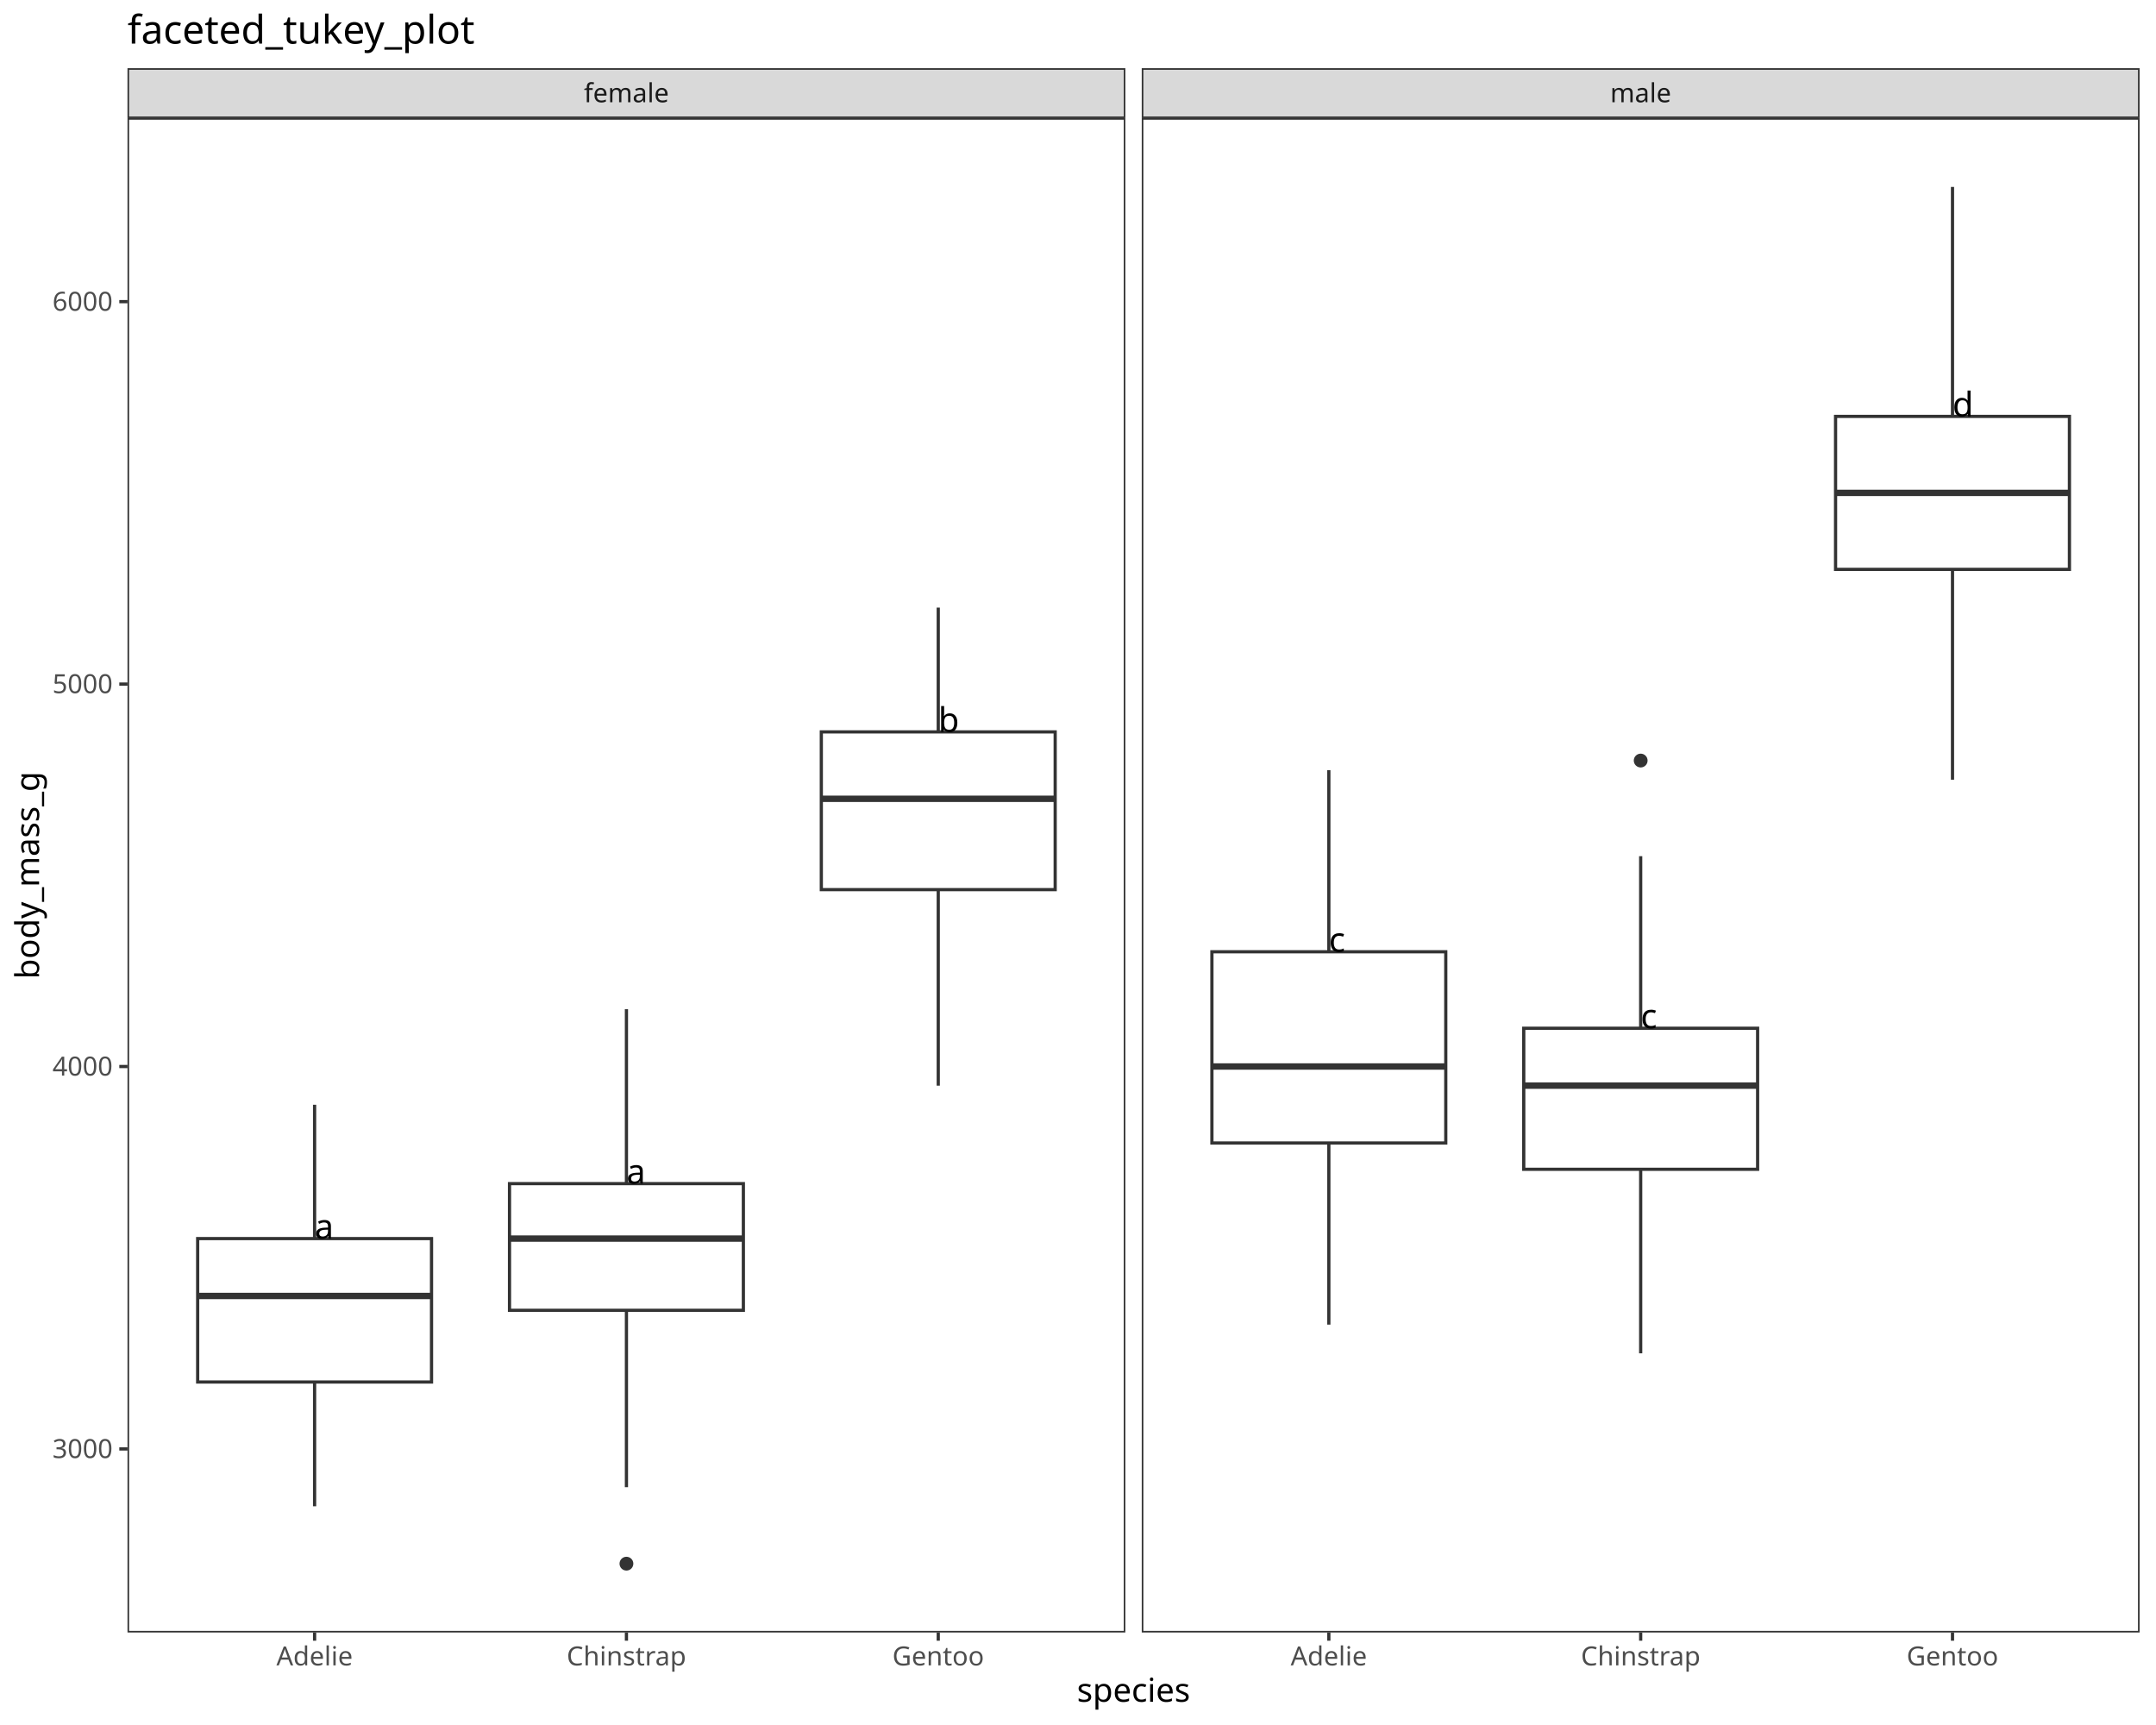
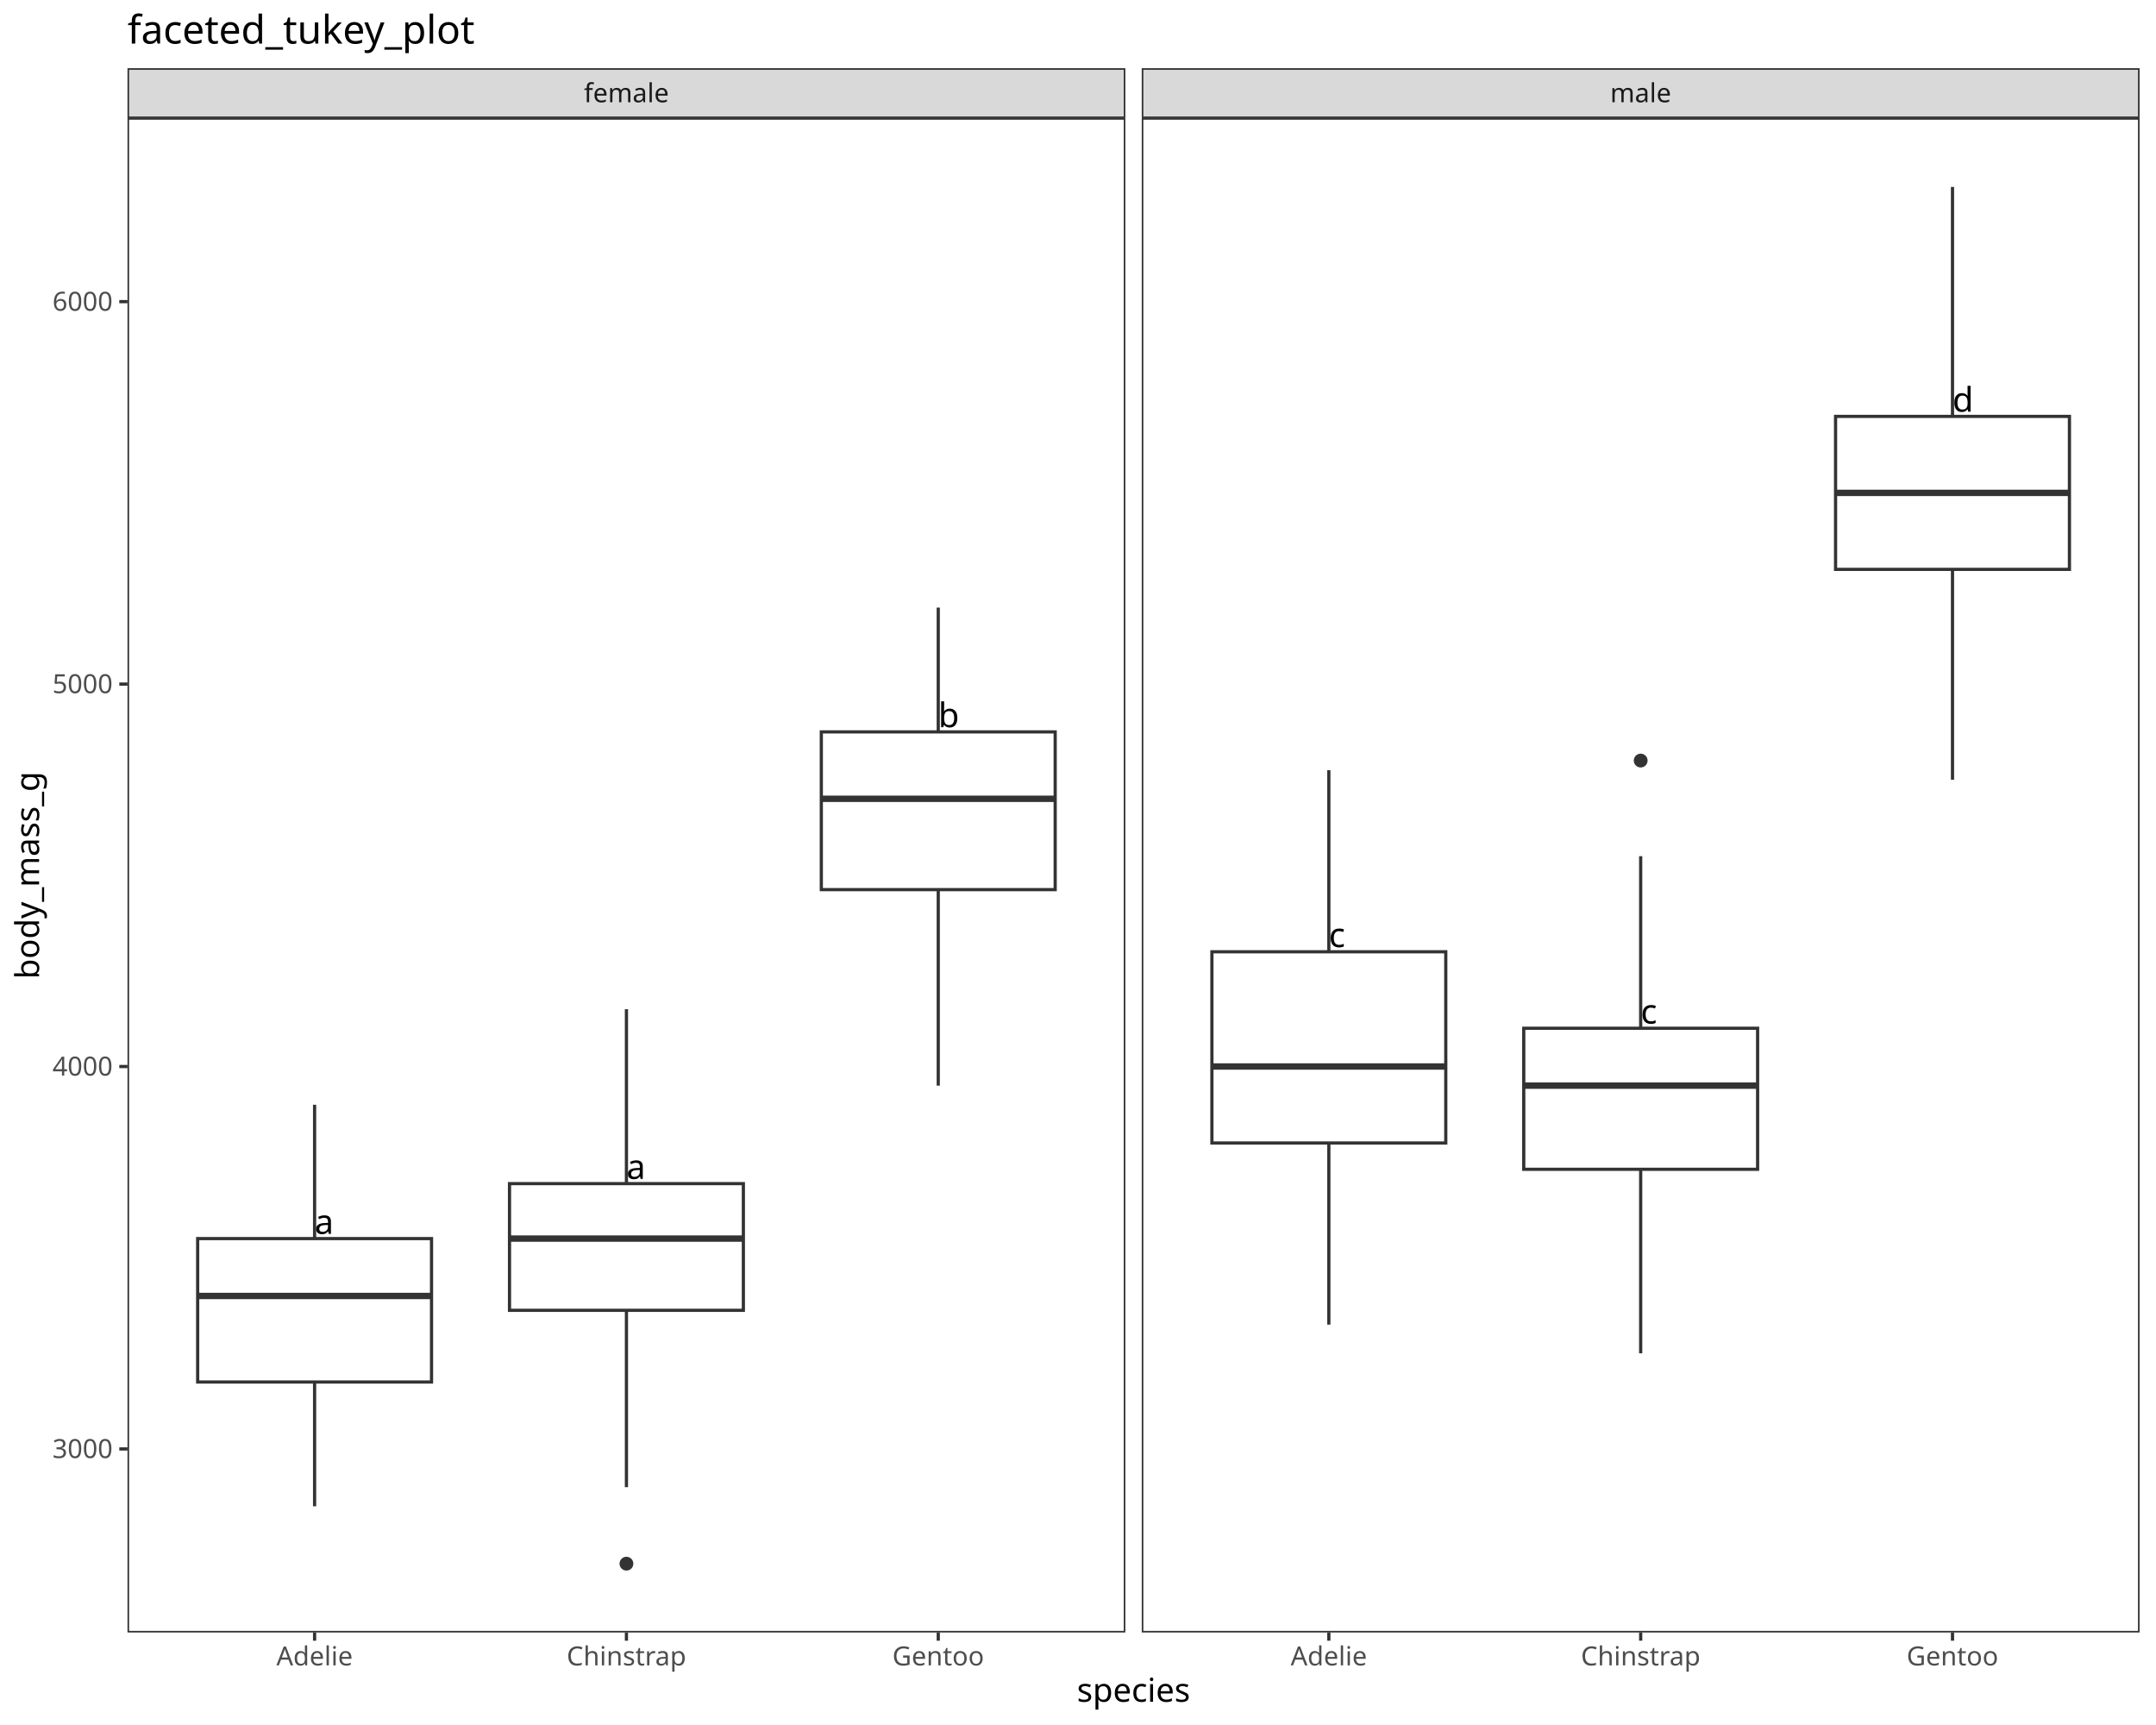
<svg xmlns="http://www.w3.org/2000/svg" class="svglite" data-engine-version="2.0" width="720.00pt" height="576.00pt" viewBox="0 0 720.00 576.00">
  <defs>
    <style type="text/css">
    .svglite line, .svglite polyline, .svglite polygon, .svglite path, .svglite rect, .svglite circle {
      fill: none;
      stroke: #000000;
      stroke-linecap: round;
      stroke-linejoin: round;
      stroke-miterlimit: 10.00;
    }
  </style>
  </defs>
  <rect width="100%" height="100%" style="stroke: none; fill: #FFFFFF;" />
  <defs>
    <clipPath id="cpMC4wMHw3MjAuMDB8MC4wMHw1NzYuMDA=">
      <rect x="0.00" y="0.00" width="720.00" height="576.00" />
    </clipPath>
  </defs>
  <g clip-path="url(#cpMC4wMHw3MjAuMDB8MC4wMHw1NzYuMDA=)">
    <rect x="0.00" y="0.00" width="720.00" height="576.00" style="stroke-width: 1.07; stroke: #FFFFFF; fill: #FFFFFF;" />
  </g>
  <defs>
    <clipPath id="cpNDIuNTh8Mzc1LjgxfDM5LjQzfDU0NS4xMQ==">
      <rect x="42.58" y="39.43" width="333.23" height="505.68" />
    </clipPath>
  </defs>
  <g clip-path="url(#cpNDIuNTh8Mzc1LjgxfDM5LjQzfDU0NS4xMQ==)">
    <rect x="42.58" y="39.43" width="333.23" height="505.68" style="stroke-width: 1.07; stroke: none; fill: #FFFFFF;" />
    <line x1="105.06" y1="413.58" x2="105.06" y2="368.89" style="stroke-width: 1.07; stroke: #333333; stroke-linecap: butt;" />
    <line x1="105.06" y1="461.47" x2="105.06" y2="502.97" style="stroke-width: 1.07; stroke: #333333; stroke-linecap: butt;" />
    <polygon points="66.01,413.58 66.01,461.47 144.11,461.47 144.11,413.58 66.01,413.58 " style="stroke-width: 1.07; stroke: #333333; stroke-linecap: butt; stroke-linejoin: miter; fill: #FFFFFF;" />
    <line x1="66.01" y1="432.74" x2="144.11" y2="432.74" style="stroke-width: 2.13; stroke: #333333; stroke-linecap: butt; stroke-linejoin: miter;" />
    <circle cx="209.20" cy="522.13" r="1.95" style="stroke-width: 0.71; stroke: #333333; fill: #333333;" />
    <line x1="209.20" y1="395.23" x2="209.20" y2="336.97" style="stroke-width: 1.07; stroke: #333333; stroke-linecap: butt;" />
    <line x1="209.20" y1="437.53" x2="209.20" y2="496.59" style="stroke-width: 1.07; stroke: #333333; stroke-linecap: butt;" />
    <polygon points="170.15,395.23 170.15,437.53 248.25,437.53 248.25,395.23 170.15,395.23 " style="stroke-width: 1.07; stroke: #333333; stroke-linecap: butt; stroke-linejoin: miter; fill: #FFFFFF;" />
    <line x1="170.15" y1="413.58" x2="248.25" y2="413.58" style="stroke-width: 2.13; stroke: #333333; stroke-linecap: butt; stroke-linejoin: miter;" />
    <line x1="313.33" y1="244.39" x2="313.33" y2="202.89" style="stroke-width: 1.07; stroke: #333333; stroke-linecap: butt;" />
    <line x1="313.33" y1="297.06" x2="313.33" y2="362.51" style="stroke-width: 1.07; stroke: #333333; stroke-linecap: butt;" />
    <polygon points="274.28,244.39 274.28,297.06 352.38,297.06 352.38,244.39 274.28,244.39 " style="stroke-width: 1.07; stroke: #333333; stroke-linecap: butt; stroke-linejoin: miter; fill: #FFFFFF;" />
    <line x1="274.28" y1="266.73" x2="352.38" y2="266.73" style="stroke-width: 2.13; stroke: #333333; stroke-linecap: butt; stroke-linejoin: miter;" />
-     <text x="209.20" y="395.23" style="font-size: 11.38px; font-family: sans;" textLength="6.33px" lengthAdjust="spacingAndGlyphs">a</text>
-     <text x="313.33" y="244.39" style="font-size: 11.38px; font-family: sans;" textLength="6.33px" lengthAdjust="spacingAndGlyphs">b</text>
-     <text x="105.06" y="413.58" style="font-size: 11.38px; font-family: sans;" textLength="6.33px" lengthAdjust="spacingAndGlyphs">a</text>
+     <text x="209.20" y="393.66" style="font-size: 11.38px; font-family: sans;" textLength="6.33px" lengthAdjust="spacingAndGlyphs">a</text>
+     <text x="313.33" y="242.82" style="font-size: 11.38px; font-family: sans;" textLength="6.33px" lengthAdjust="spacingAndGlyphs">b</text>
+     <text x="105.06" y="412.02" style="font-size: 11.38px; font-family: sans;" textLength="6.33px" lengthAdjust="spacingAndGlyphs">a</text>
    <rect x="42.58" y="39.43" width="333.23" height="505.68" style="stroke-width: 1.07; stroke: #333333;" />
  </g>
  <g clip-path="url(#cpMC4wMHw3MjAuMDB8MC4wMHw1NzYuMDA=)">
</g>
  <defs>
    <clipPath id="cpMzgxLjI5fDcxNC41MnwzOS40M3w1NDUuMTE=">
      <rect x="381.29" y="39.43" width="333.23" height="505.68" />
    </clipPath>
  </defs>
  <g clip-path="url(#cpMzgxLjI5fDcxNC41MnwzOS40M3w1NDUuMTE=)">
    <rect x="381.29" y="39.43" width="333.23" height="505.68" style="stroke-width: 1.07; stroke: none; fill: #FFFFFF;" />
    <line x1="443.77" y1="317.81" x2="443.77" y2="257.16" style="stroke-width: 1.07; stroke: #333333; stroke-linecap: butt;" />
    <line x1="443.77" y1="381.66" x2="443.77" y2="442.32" style="stroke-width: 1.07; stroke: #333333; stroke-linecap: butt;" />
    <polygon points="404.72,317.81 404.72,381.66 482.82,381.66 482.82,317.81 404.72,317.81 " style="stroke-width: 1.07; stroke: #333333; stroke-linecap: butt; stroke-linejoin: miter; fill: #FFFFFF;" />
    <line x1="404.72" y1="356.12" x2="482.82" y2="356.12" style="stroke-width: 2.13; stroke: #333333; stroke-linecap: butt; stroke-linejoin: miter;" />
    <circle cx="547.91" cy="253.96" r="1.95" style="stroke-width: 0.71; stroke: #333333; fill: #333333;" />
    <line x1="547.91" y1="343.35" x2="547.91" y2="285.89" style="stroke-width: 1.07; stroke: #333333; stroke-linecap: butt;" />
    <line x1="547.91" y1="390.44" x2="547.91" y2="451.89" style="stroke-width: 1.07; stroke: #333333; stroke-linecap: butt;" />
    <polygon points="508.86,343.35 508.86,390.44 586.96,390.44 586.96,343.35 508.86,343.35 " style="stroke-width: 1.07; stroke: #333333; stroke-linecap: butt; stroke-linejoin: miter; fill: #FFFFFF;" />
    <line x1="508.86" y1="362.51" x2="586.96" y2="362.51" style="stroke-width: 2.13; stroke: #333333; stroke-linecap: butt; stroke-linejoin: miter;" />
    <line x1="652.04" y1="139.04" x2="652.04" y2="62.42" style="stroke-width: 1.07; stroke: #333333; stroke-linecap: butt;" />
    <line x1="652.04" y1="190.12" x2="652.04" y2="260.35" style="stroke-width: 1.07; stroke: #333333; stroke-linecap: butt;" />
    <polygon points="612.99,139.04 612.99,190.12 691.09,190.12 691.09,139.04 612.99,139.04 " style="stroke-width: 1.07; stroke: #333333; stroke-linecap: butt; stroke-linejoin: miter; fill: #FFFFFF;" />
    <line x1="612.99" y1="164.58" x2="691.09" y2="164.58" style="stroke-width: 2.13; stroke: #333333; stroke-linecap: butt; stroke-linejoin: miter;" />
-     <text x="443.77" y="317.81" style="font-size: 11.38px; font-family: sans;" textLength="5.70px" lengthAdjust="spacingAndGlyphs">c</text>
-     <text x="547.91" y="343.35" style="font-size: 11.38px; font-family: sans;" textLength="5.70px" lengthAdjust="spacingAndGlyphs">c</text>
-     <text x="652.04" y="139.04" style="font-size: 11.38px; font-family: sans;" textLength="6.33px" lengthAdjust="spacingAndGlyphs">d</text>
+     <text x="443.77" y="316.25" style="font-size: 11.38px; font-family: sans;" textLength="5.70px" lengthAdjust="spacingAndGlyphs">c</text>
+     <text x="547.91" y="341.79" style="font-size: 11.38px; font-family: sans;" textLength="5.70px" lengthAdjust="spacingAndGlyphs">c</text>
+     <text x="652.04" y="137.47" style="font-size: 11.38px; font-family: sans;" textLength="6.33px" lengthAdjust="spacingAndGlyphs">d</text>
    <rect x="381.29" y="39.43" width="333.23" height="505.68" style="stroke-width: 1.07; stroke: #333333;" />
  </g>
  <g clip-path="url(#cpMC4wMHw3MjAuMDB8MC4wMHw1NzYuMDA=)">
</g>
  <defs>
    <clipPath id="cpNDIuNTh8Mzc1LjgxfDIyLjc4fDM5LjQz">
      <rect x="42.58" y="22.78" width="333.23" height="16.65" />
    </clipPath>
  </defs>
  <g clip-path="url(#cpNDIuNTh8Mzc1LjgxfDIyLjc4fDM5LjQz)">
    <rect x="42.58" y="22.78" width="333.23" height="16.65" style="stroke-width: 1.07; stroke: #333333; fill: #D9D9D9;" />
    <text x="209.20" y="34.14" text-anchor="middle" style="font-size: 8.80px; fill: #1A1A1A; font-family: sans;" textLength="26.42px" lengthAdjust="spacingAndGlyphs">female</text>
  </g>
  <g clip-path="url(#cpMC4wMHw3MjAuMDB8MC4wMHw1NzYuMDA=)">
</g>
  <defs>
    <clipPath id="cpMzgxLjI5fDcxNC41MnwyMi43OHwzOS40Mw==">
      <rect x="381.29" y="22.78" width="333.23" height="16.65" />
    </clipPath>
  </defs>
  <g clip-path="url(#cpMzgxLjI5fDcxNC41MnwyMi43OHwzOS40Mw==)">
    <rect x="381.29" y="22.78" width="333.23" height="16.65" style="stroke-width: 1.07; stroke: #333333; fill: #D9D9D9;" />
    <text x="547.91" y="34.14" text-anchor="middle" style="font-size: 8.80px; fill: #1A1A1A; font-family: sans;" textLength="19.08px" lengthAdjust="spacingAndGlyphs">male</text>
  </g>
  <g clip-path="url(#cpMC4wMHw3MjAuMDB8MC4wMHw1NzYuMDA=)">
    <polyline points="105.06,547.85 105.06,545.11 " style="stroke-width: 1.07; stroke: #333333; stroke-linecap: butt;" />
    <polyline points="209.20,547.85 209.20,545.11 " style="stroke-width: 1.07; stroke: #333333; stroke-linecap: butt;" />
    <polyline points="313.33,547.85 313.33,545.11 " style="stroke-width: 1.07; stroke: #333333; stroke-linecap: butt;" />
    <text x="105.06" y="556.10" text-anchor="middle" style="font-size: 8.80px; fill: #4D4D4D; font-family: sans;" textLength="24.46px" lengthAdjust="spacingAndGlyphs">Adelie</text>
    <text x="209.20" y="556.10" text-anchor="middle" style="font-size: 8.80px; fill: #4D4D4D; font-family: sans;" textLength="37.67px" lengthAdjust="spacingAndGlyphs">Chinstrap</text>
    <text x="313.33" y="556.10" text-anchor="middle" style="font-size: 8.80px; fill: #4D4D4D; font-family: sans;" textLength="28.87px" lengthAdjust="spacingAndGlyphs">Gentoo</text>
    <polyline points="443.77,547.85 443.77,545.11 " style="stroke-width: 1.07; stroke: #333333; stroke-linecap: butt;" />
    <polyline points="547.91,547.85 547.91,545.11 " style="stroke-width: 1.07; stroke: #333333; stroke-linecap: butt;" />
    <polyline points="652.04,547.85 652.04,545.11 " style="stroke-width: 1.07; stroke: #333333; stroke-linecap: butt;" />
    <text x="443.77" y="556.10" text-anchor="middle" style="font-size: 8.80px; fill: #4D4D4D; font-family: sans;" textLength="24.46px" lengthAdjust="spacingAndGlyphs">Adelie</text>
    <text x="547.91" y="556.10" text-anchor="middle" style="font-size: 8.80px; fill: #4D4D4D; font-family: sans;" textLength="37.67px" lengthAdjust="spacingAndGlyphs">Chinstrap</text>
    <text x="652.04" y="556.10" text-anchor="middle" style="font-size: 8.80px; fill: #4D4D4D; font-family: sans;" textLength="28.87px" lengthAdjust="spacingAndGlyphs">Gentoo</text>
    <text x="37.65" y="486.85" text-anchor="end" style="font-size: 8.80px; fill: #4D4D4D; font-family: sans;" textLength="19.58px" lengthAdjust="spacingAndGlyphs">3000</text>
    <text x="37.65" y="359.15" text-anchor="end" style="font-size: 8.80px; fill: #4D4D4D; font-family: sans;" textLength="19.58px" lengthAdjust="spacingAndGlyphs">4000</text>
    <text x="37.65" y="231.45" text-anchor="end" style="font-size: 8.80px; fill: #4D4D4D; font-family: sans;" textLength="19.58px" lengthAdjust="spacingAndGlyphs">5000</text>
    <text x="37.65" y="103.76" text-anchor="end" style="font-size: 8.80px; fill: #4D4D4D; font-family: sans;" textLength="19.58px" lengthAdjust="spacingAndGlyphs">6000</text>
    <polyline points="39.84,483.82 42.58,483.82 " style="stroke-width: 1.07; stroke: #333333; stroke-linecap: butt;" />
    <polyline points="39.84,356.12 42.58,356.12 " style="stroke-width: 1.07; stroke: #333333; stroke-linecap: butt;" />
    <polyline points="39.84,228.42 42.58,228.42 " style="stroke-width: 1.07; stroke: #333333; stroke-linecap: butt;" />
    <polyline points="39.84,100.73 42.58,100.73 " style="stroke-width: 1.07; stroke: #333333; stroke-linecap: butt;" />
    <text x="378.55" y="568.24" text-anchor="middle" style="font-size: 11.00px; font-family: sans;" textLength="37.31px" lengthAdjust="spacingAndGlyphs">species</text>
    <text transform="translate(13.05,292.27) rotate(-90)" text-anchor="middle" style="font-size: 11.00px; font-family: sans;" textLength="68.51px" lengthAdjust="spacingAndGlyphs">body_mass_g</text>
    <text x="42.58" y="14.56" style="font-size: 13.20px; font-family: sans;" textLength="110.83px" lengthAdjust="spacingAndGlyphs">faceted_tukey_plot</text>
  </g>
</svg>
